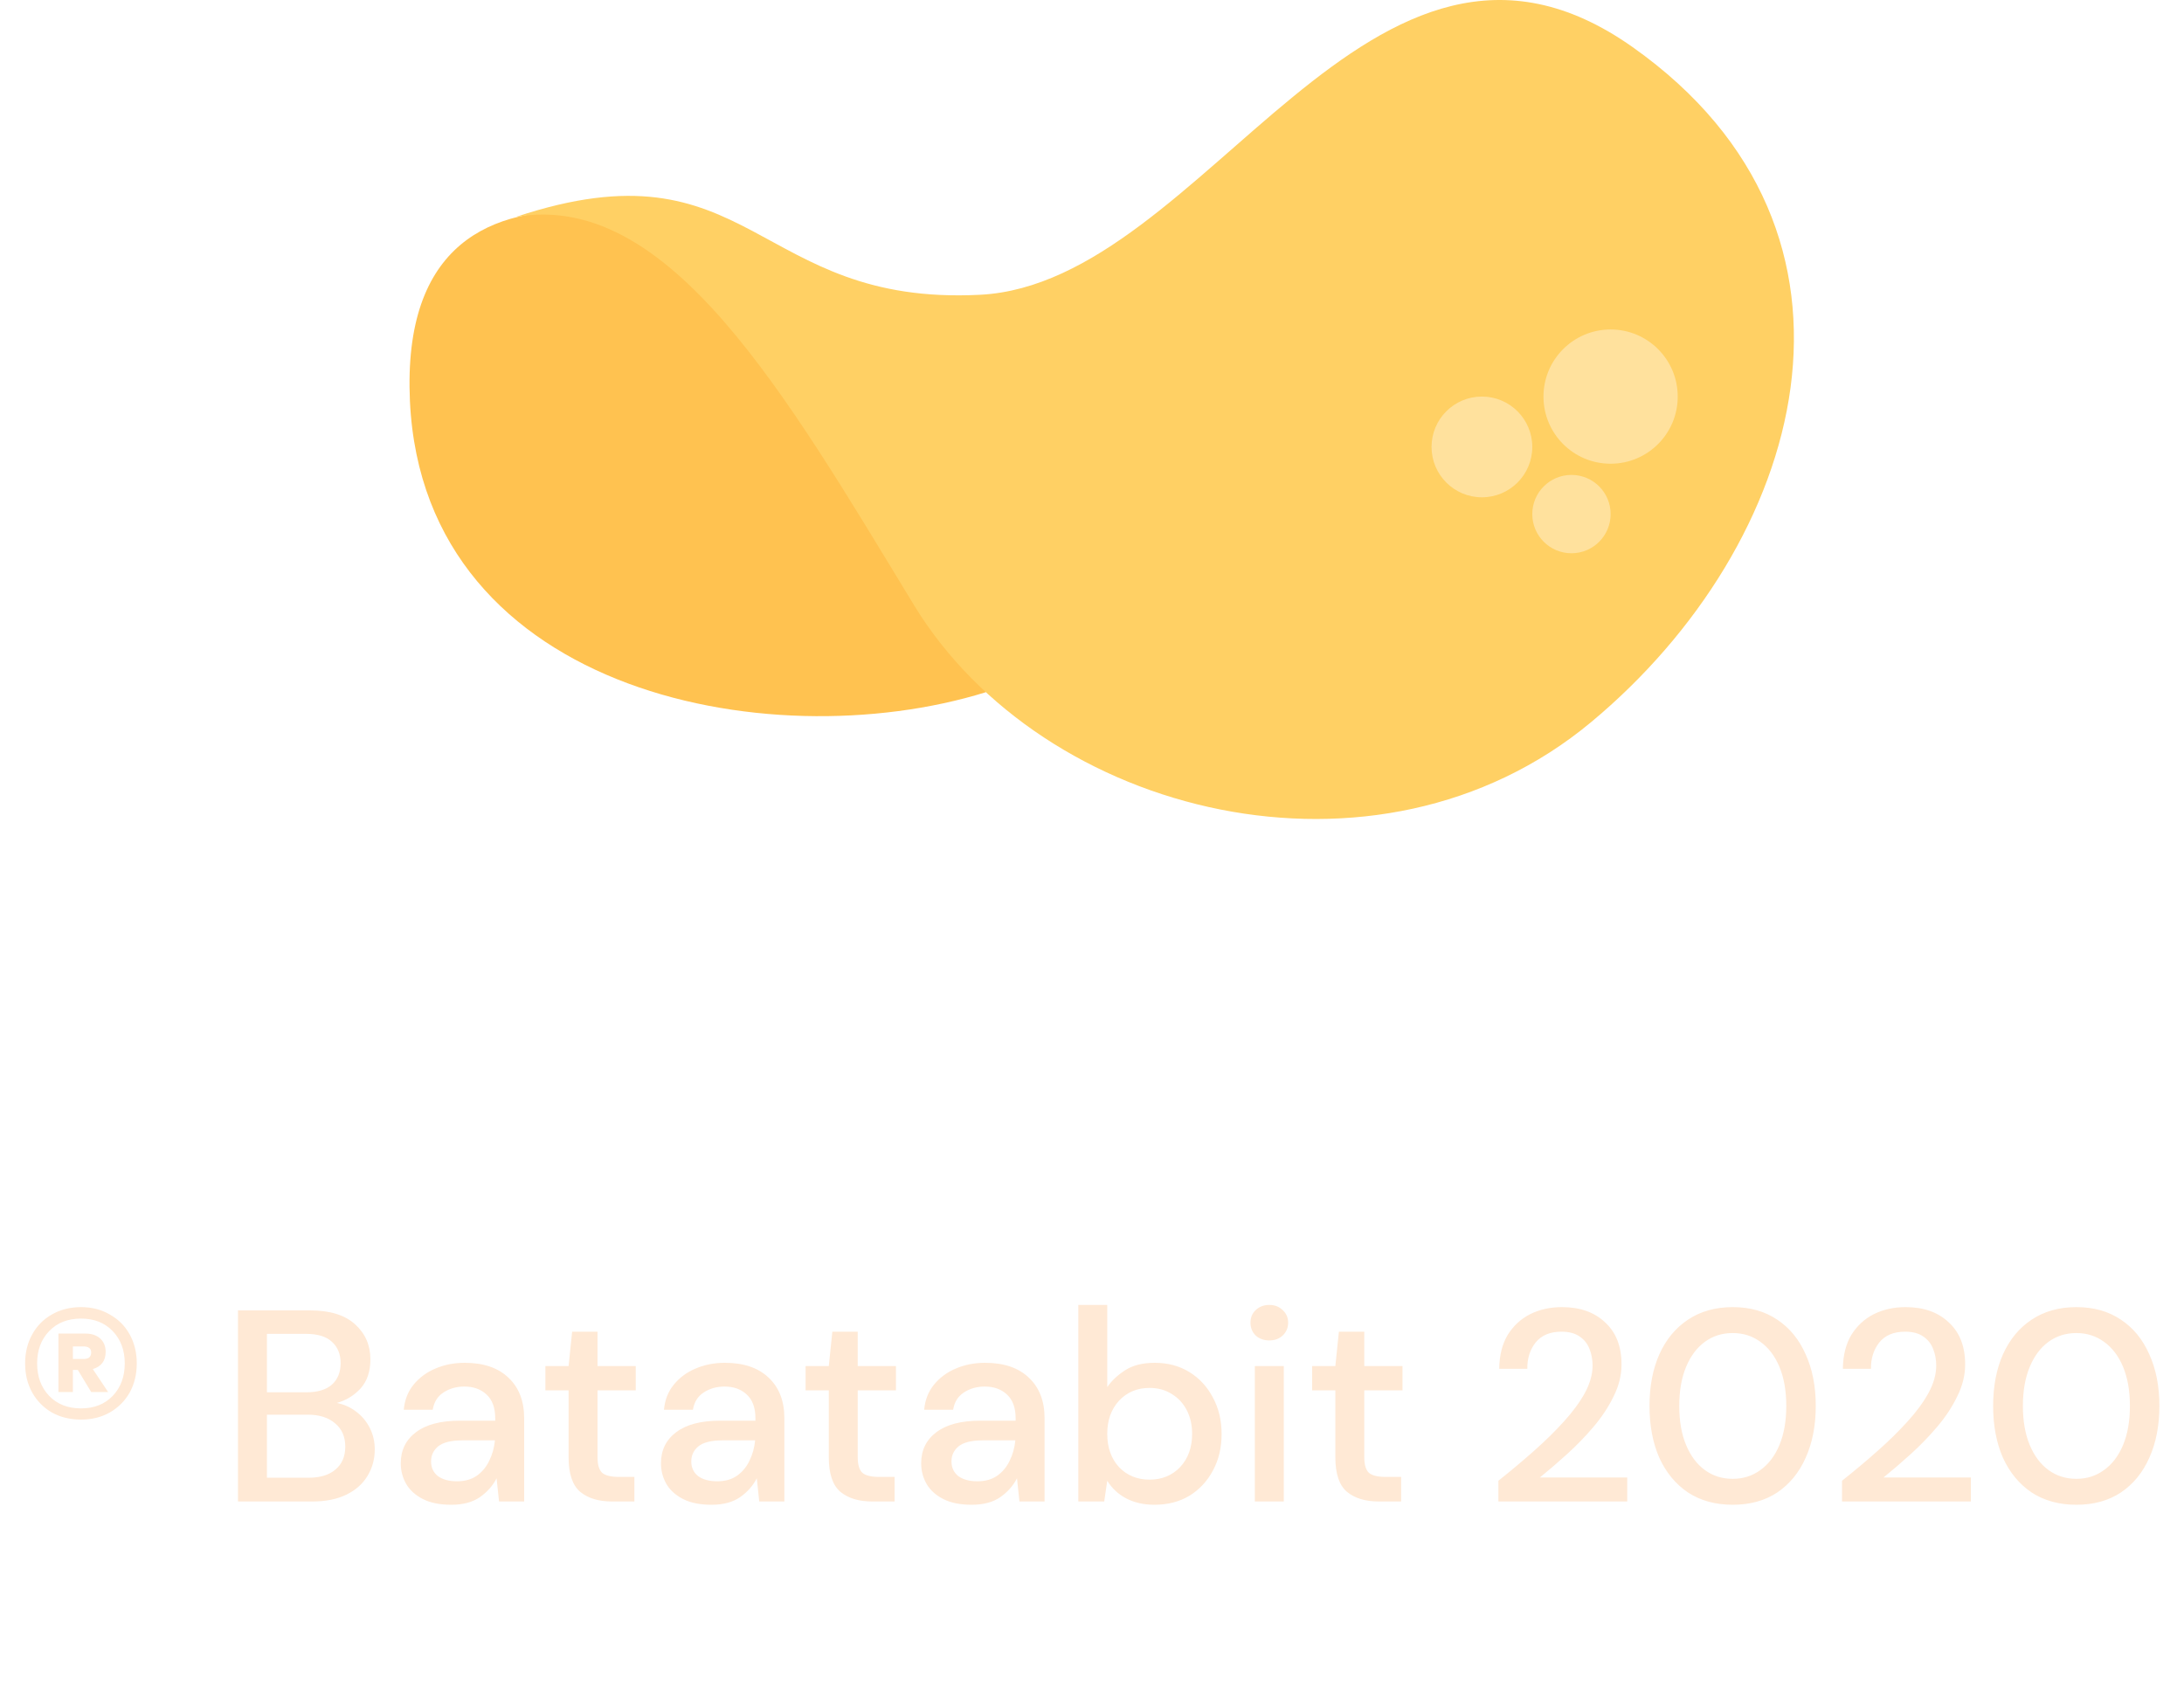
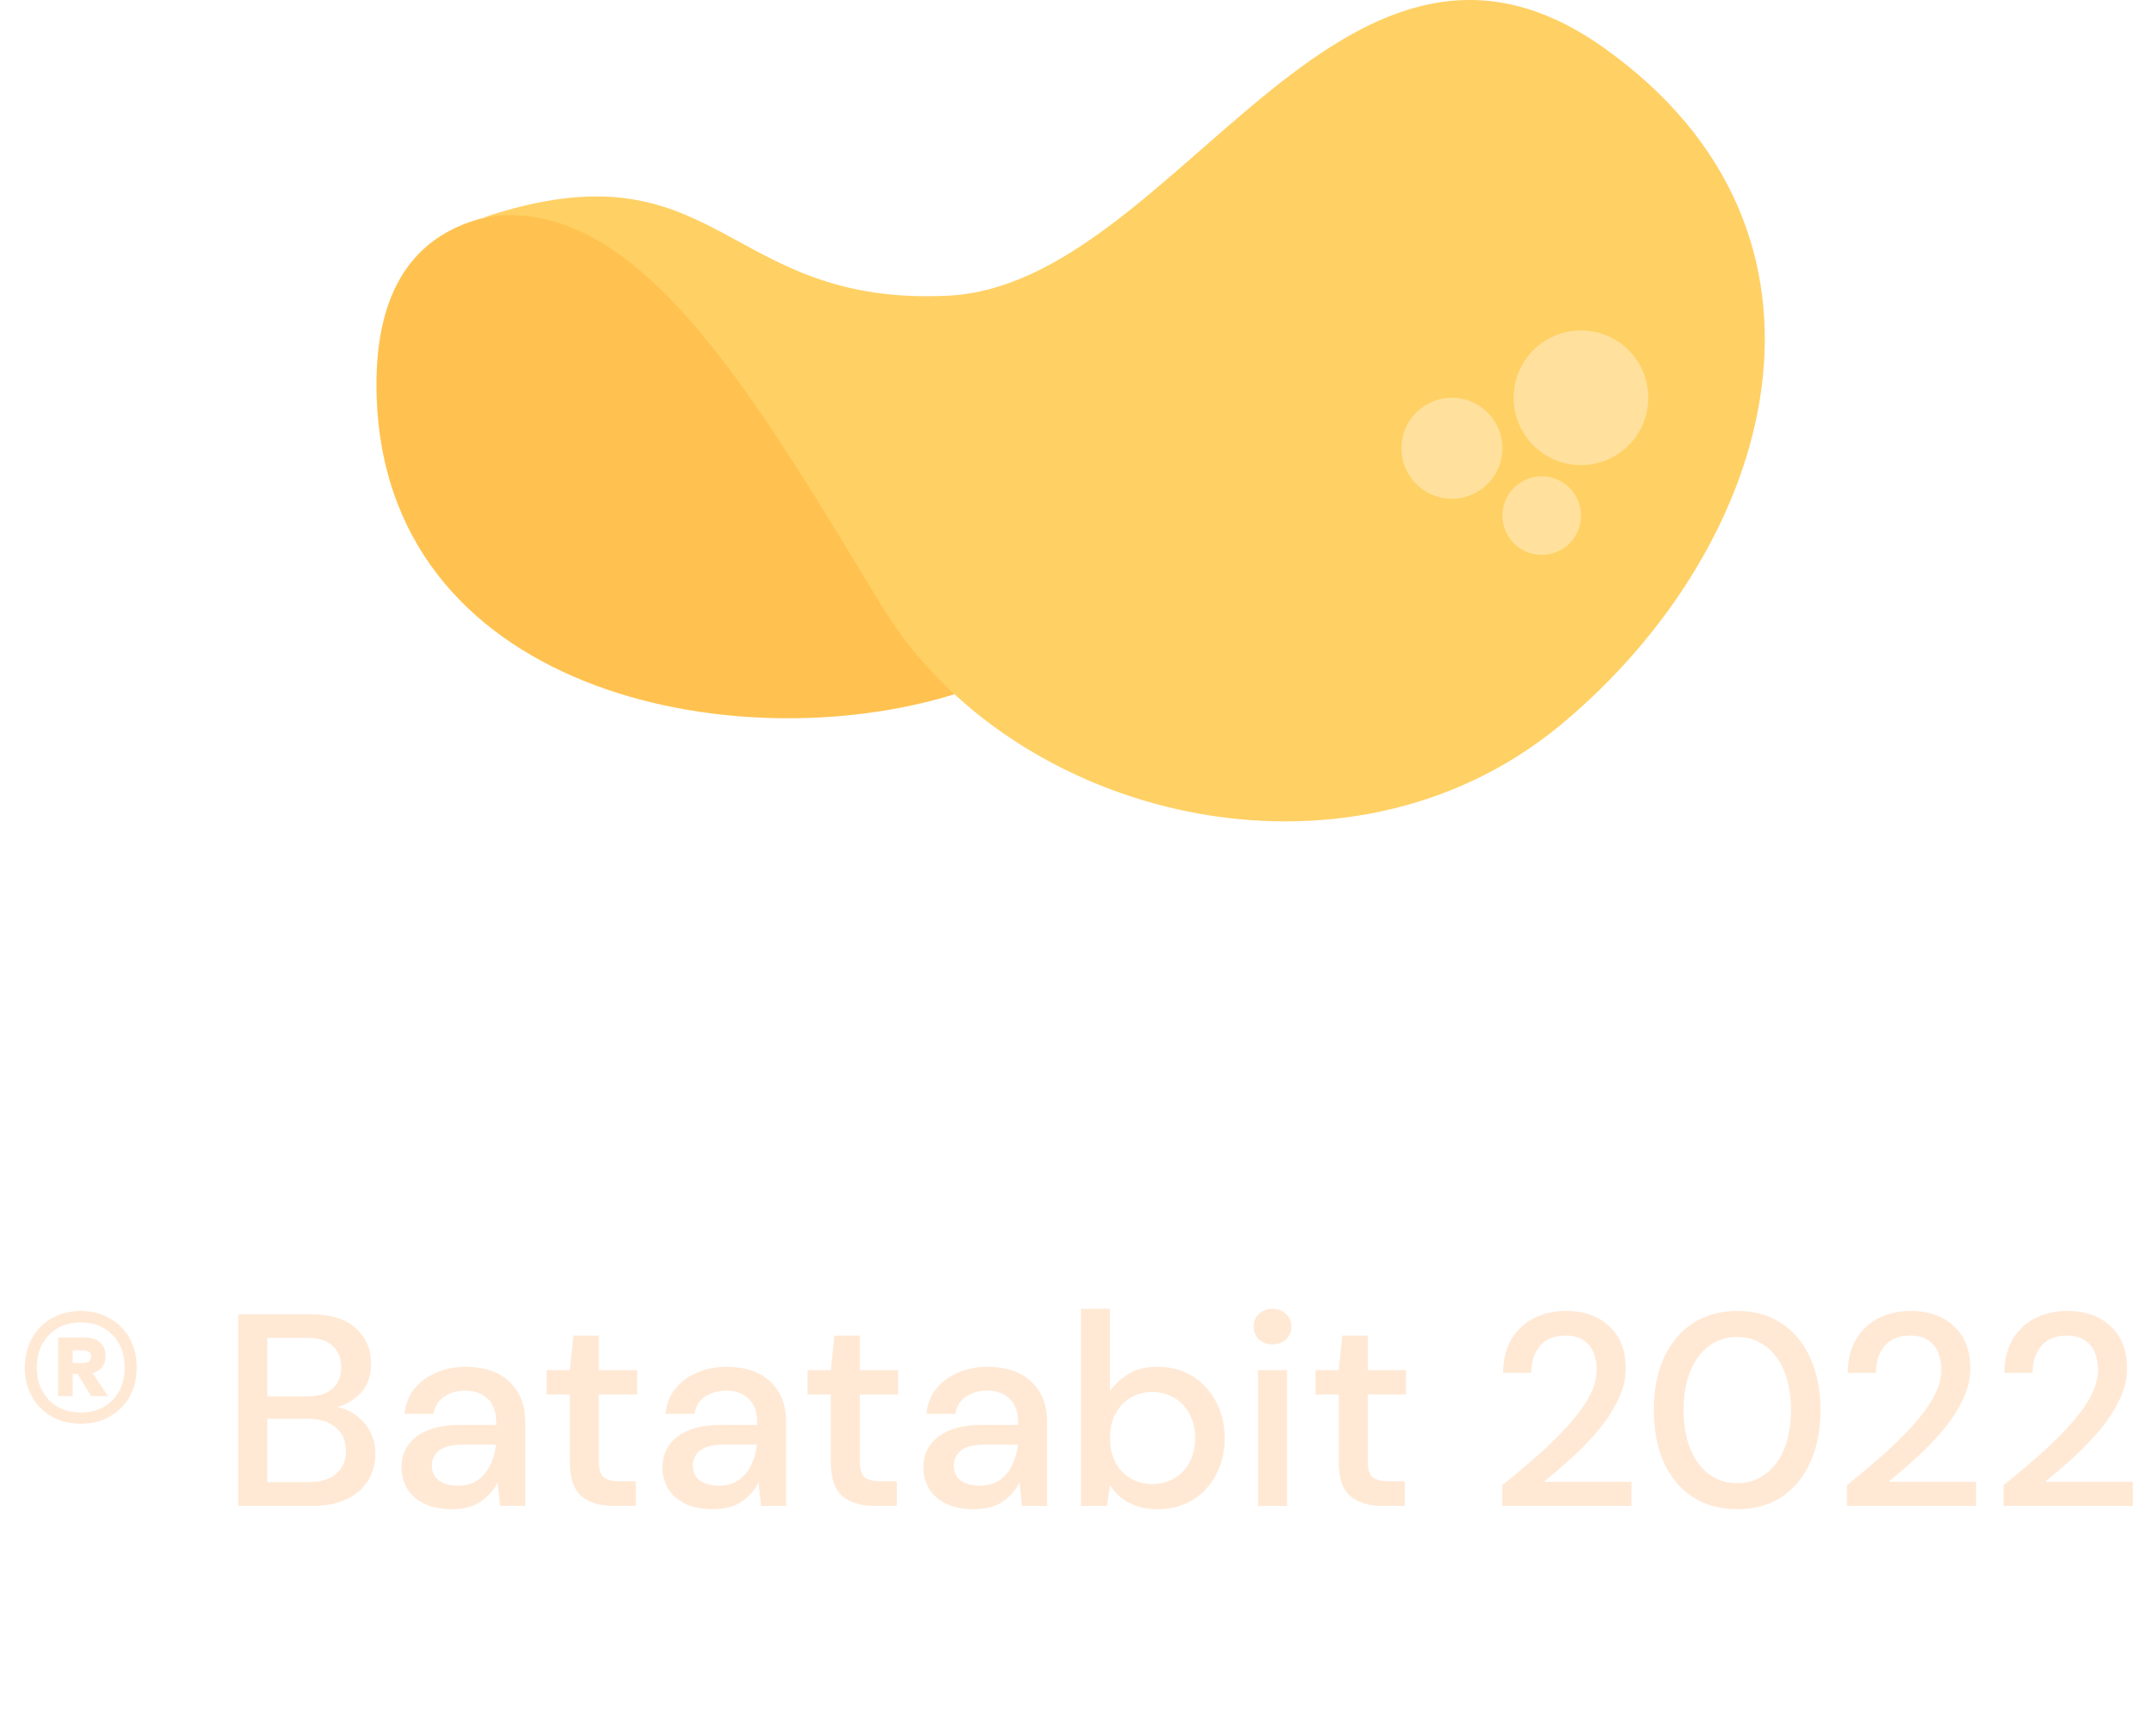
- <svg xmlns="http://www.w3.org/2000/svg" width="64" height="50" viewBox="0 0 64 50" fill="none">
-   <path d="M2.376 41.6C2.056 41.6 1.77 41.531 1.52 41.392C1.274 41.248 1.082 41.053 0.944 40.808C0.805 40.557 0.736 40.272 0.736 39.952C0.736 39.637 0.805 39.355 0.944 39.104C1.082 38.853 1.274 38.659 1.52 38.52C1.77 38.376 2.056 38.304 2.376 38.304C2.69 38.304 2.97 38.376 3.216 38.52C3.466 38.659 3.661 38.853 3.8 39.104C3.938 39.355 4.008 39.637 4.008 39.952C4.008 40.272 3.938 40.557 3.8 40.808C3.661 41.053 3.466 41.248 3.216 41.392C2.97 41.531 2.69 41.6 2.376 41.6ZM2.376 41.272C2.76 41.272 3.069 41.149 3.304 40.904C3.538 40.659 3.656 40.341 3.656 39.952C3.656 39.568 3.538 39.253 3.304 39.008C3.069 38.763 2.76 38.64 2.376 38.64C1.986 38.64 1.674 38.763 1.44 39.008C1.205 39.253 1.088 39.568 1.088 39.952C1.088 40.341 1.205 40.659 1.44 40.904C1.674 41.149 1.986 41.272 2.376 41.272ZM1.712 40.792V39.08H2.512C2.688 39.08 2.829 39.128 2.936 39.224C3.042 39.32 3.096 39.451 3.096 39.616C3.096 39.877 2.97 40.045 2.72 40.12L3.168 40.792H2.672L2.28 40.144H2.136V40.792H1.712ZM2.136 39.824H2.456C2.514 39.824 2.565 39.811 2.608 39.784C2.65 39.752 2.672 39.701 2.672 39.632C2.672 39.568 2.65 39.523 2.608 39.496C2.565 39.469 2.514 39.456 2.456 39.456H2.136V39.824ZM6.974 44V38.4H9.086C9.668 38.4 10.108 38.536 10.406 38.808C10.705 39.08 10.854 39.421 10.854 39.832C10.854 40.189 10.758 40.475 10.566 40.688C10.374 40.896 10.142 41.037 9.87 41.112C10.084 41.155 10.273 41.24 10.438 41.368C10.609 41.496 10.742 41.656 10.838 41.848C10.934 42.04 10.982 42.248 10.982 42.472C10.982 42.76 10.91 43.021 10.766 43.256C10.628 43.485 10.422 43.667 10.15 43.8C9.878 43.933 9.545 44 9.15 44H6.974ZM7.822 40.8H8.982C9.308 40.8 9.556 40.725 9.726 40.576C9.897 40.421 9.982 40.211 9.982 39.944C9.982 39.683 9.897 39.475 9.726 39.32C9.561 39.165 9.308 39.088 8.966 39.088H7.822V40.8ZM7.822 43.304H9.038C9.38 43.304 9.644 43.224 9.83 43.064C10.022 42.904 10.118 42.68 10.118 42.392C10.118 42.104 10.02 41.877 9.822 41.712C9.625 41.541 9.358 41.456 9.022 41.456H7.822V43.304ZM13.224 44.096C12.888 44.096 12.61 44.04 12.392 43.928C12.173 43.816 12.01 43.669 11.904 43.488C11.797 43.301 11.744 43.099 11.744 42.88C11.744 42.496 11.893 42.192 12.192 41.968C12.49 41.744 12.917 41.632 13.472 41.632H14.512V41.56C14.512 41.251 14.426 41.019 14.256 40.864C14.09 40.709 13.874 40.632 13.608 40.632C13.373 40.632 13.168 40.691 12.992 40.808C12.821 40.92 12.717 41.088 12.68 41.312H11.832C11.858 41.024 11.954 40.779 12.12 40.576C12.29 40.368 12.504 40.211 12.76 40.104C13.021 39.992 13.306 39.936 13.616 39.936C14.17 39.936 14.6 40.083 14.904 40.376C15.208 40.664 15.36 41.059 15.36 41.56V44H14.624L14.552 43.32C14.44 43.539 14.277 43.723 14.064 43.872C13.85 44.021 13.57 44.096 13.224 44.096ZM13.392 43.408C13.621 43.408 13.813 43.355 13.968 43.248C14.128 43.136 14.25 42.989 14.336 42.808C14.426 42.627 14.482 42.427 14.504 42.208H13.56C13.224 42.208 12.984 42.267 12.84 42.384C12.701 42.501 12.632 42.648 12.632 42.824C12.632 43.005 12.698 43.149 12.832 43.256C12.97 43.357 13.157 43.408 13.392 43.408ZM17.934 44C17.545 44 17.236 43.907 17.006 43.72C16.777 43.528 16.662 43.189 16.662 42.704V40.744H15.982V40.032H16.662L16.766 39.024H17.51V40.032H18.63V40.744H17.51V42.704C17.51 42.923 17.556 43.075 17.646 43.16C17.742 43.24 17.905 43.28 18.134 43.28H18.59V44H17.934ZM20.849 44.096C20.513 44.096 20.235 44.04 20.017 43.928C19.798 43.816 19.635 43.669 19.529 43.488C19.422 43.301 19.369 43.099 19.369 42.88C19.369 42.496 19.518 42.192 19.817 41.968C20.115 41.744 20.542 41.632 21.097 41.632H22.137V41.56C22.137 41.251 22.051 41.019 21.881 40.864C21.715 40.709 21.499 40.632 21.233 40.632C20.998 40.632 20.793 40.691 20.617 40.808C20.446 40.92 20.342 41.088 20.305 41.312H19.457C19.483 41.024 19.579 40.779 19.745 40.576C19.915 40.368 20.129 40.211 20.385 40.104C20.646 39.992 20.931 39.936 21.241 39.936C21.795 39.936 22.225 40.083 22.529 40.376C22.833 40.664 22.985 41.059 22.985 41.56V44H22.249L22.177 43.32C22.065 43.539 21.902 43.723 21.689 43.872C21.475 44.021 21.195 44.096 20.849 44.096ZM21.017 43.408C21.246 43.408 21.438 43.355 21.593 43.248C21.753 43.136 21.875 42.989 21.961 42.808C22.051 42.627 22.107 42.427 22.129 42.208H21.185C20.849 42.208 20.609 42.267 20.465 42.384C20.326 42.501 20.257 42.648 20.257 42.824C20.257 43.005 20.323 43.149 20.457 43.256C20.595 43.357 20.782 43.408 21.017 43.408ZM25.559 44C25.17 44 24.861 43.907 24.631 43.72C24.402 43.528 24.287 43.189 24.287 42.704V40.744H23.607V40.032H24.287L24.391 39.024H25.135V40.032H26.255V40.744H25.135V42.704C25.135 42.923 25.181 43.075 25.271 43.16C25.367 43.24 25.53 43.28 25.759 43.28H26.215V44H25.559ZM28.474 44.096C28.138 44.096 27.86 44.04 27.642 43.928C27.423 43.816 27.26 43.669 27.154 43.488C27.047 43.301 26.994 43.099 26.994 42.88C26.994 42.496 27.143 42.192 27.442 41.968C27.74 41.744 28.167 41.632 28.722 41.632H29.762V41.56C29.762 41.251 29.676 41.019 29.506 40.864C29.34 40.709 29.124 40.632 28.858 40.632C28.623 40.632 28.418 40.691 28.242 40.808C28.071 40.92 27.967 41.088 27.93 41.312H27.082C27.108 41.024 27.204 40.779 27.37 40.576C27.54 40.368 27.754 40.211 28.01 40.104C28.271 39.992 28.556 39.936 28.866 39.936C29.42 39.936 29.85 40.083 30.154 40.376C30.458 40.664 30.61 41.059 30.61 41.56V44H29.874L29.802 43.32C29.69 43.539 29.527 43.723 29.314 43.872C29.1 44.021 28.82 44.096 28.474 44.096ZM28.642 43.408C28.871 43.408 29.063 43.355 29.218 43.248C29.378 43.136 29.5 42.989 29.586 42.808C29.676 42.627 29.732 42.427 29.754 42.208H28.81C28.474 42.208 28.234 42.267 28.09 42.384C27.951 42.501 27.882 42.648 27.882 42.824C27.882 43.005 27.948 43.149 28.082 43.256C28.22 43.357 28.407 43.408 28.642 43.408ZM33.831 44.096C33.521 44.096 33.246 44.035 33.007 43.912C32.772 43.789 32.585 43.616 32.447 43.392L32.358 44H31.599V38.24H32.447V40.648C32.575 40.461 32.751 40.296 32.974 40.152C33.199 40.008 33.486 39.936 33.839 39.936C34.222 39.936 34.561 40.027 34.855 40.208C35.148 40.389 35.377 40.637 35.542 40.952C35.713 41.267 35.798 41.624 35.798 42.024C35.798 42.424 35.713 42.781 35.542 43.096C35.377 43.405 35.148 43.651 34.855 43.832C34.561 44.008 34.22 44.096 33.831 44.096ZM33.687 43.36C34.049 43.36 34.348 43.237 34.583 42.992C34.817 42.741 34.934 42.416 34.934 42.016C34.934 41.755 34.881 41.523 34.775 41.32C34.668 41.117 34.521 40.96 34.334 40.848C34.148 40.731 33.932 40.672 33.687 40.672C33.324 40.672 33.025 40.797 32.791 41.048C32.561 41.299 32.447 41.621 32.447 42.016C32.447 42.416 32.561 42.741 32.791 42.992C33.025 43.237 33.324 43.36 33.687 43.36ZM37.196 39.28C37.036 39.28 36.902 39.232 36.796 39.136C36.694 39.035 36.644 38.909 36.644 38.76C36.644 38.611 36.694 38.488 36.796 38.392C36.902 38.291 37.036 38.24 37.196 38.24C37.356 38.24 37.486 38.291 37.588 38.392C37.694 38.488 37.748 38.611 37.748 38.76C37.748 38.909 37.694 39.035 37.588 39.136C37.486 39.232 37.356 39.28 37.196 39.28ZM36.772 44V40.032H37.62V44H36.772ZM40.403 44C40.014 44 39.705 43.907 39.475 43.72C39.246 43.528 39.131 43.189 39.131 42.704V40.744H38.451V40.032H39.131L39.235 39.024H39.979V40.032H41.099V40.744H39.979V42.704C39.979 42.923 40.025 43.075 40.115 43.16C40.211 43.24 40.374 43.28 40.603 43.28H41.059V44H40.403ZM43.909 44V43.392C44.272 43.104 44.618 42.813 44.949 42.52C45.28 42.227 45.573 41.939 45.829 41.656C46.09 41.368 46.296 41.088 46.445 40.816C46.594 40.539 46.669 40.272 46.669 40.016C46.669 39.845 46.64 39.685 46.581 39.536C46.523 39.381 46.426 39.259 46.293 39.168C46.16 39.072 45.981 39.024 45.757 39.024C45.421 39.024 45.168 39.131 44.997 39.344C44.832 39.557 44.752 39.813 44.757 40.112H43.933C43.938 39.717 44.021 39.387 44.181 39.12C44.346 38.853 44.565 38.651 44.837 38.512C45.114 38.373 45.426 38.304 45.773 38.304C46.301 38.304 46.722 38.453 47.037 38.752C47.357 39.045 47.517 39.456 47.517 39.984C47.517 40.299 47.44 40.611 47.285 40.92C47.136 41.229 46.938 41.528 46.693 41.816C46.453 42.099 46.194 42.365 45.917 42.616C45.64 42.867 45.376 43.093 45.125 43.296H47.685V44H43.909ZM50.777 44.096C50.27 44.096 49.833 43.976 49.465 43.736C49.102 43.491 48.822 43.152 48.625 42.72C48.433 42.283 48.337 41.776 48.337 41.2C48.337 40.624 48.433 40.12 48.625 39.688C48.822 39.251 49.102 38.912 49.465 38.672C49.833 38.427 50.27 38.304 50.777 38.304C51.283 38.304 51.718 38.427 52.081 38.672C52.443 38.912 52.721 39.251 52.913 39.688C53.11 40.12 53.209 40.624 53.209 41.2C53.209 41.776 53.11 42.283 52.913 42.72C52.721 43.152 52.443 43.491 52.081 43.736C51.718 43.976 51.283 44.096 50.777 44.096ZM50.777 43.336C51.081 43.336 51.35 43.251 51.585 43.08C51.825 42.909 52.011 42.664 52.145 42.344C52.278 42.024 52.345 41.643 52.345 41.2C52.345 40.757 52.278 40.376 52.145 40.056C52.011 39.736 51.825 39.491 51.585 39.32C51.35 39.149 51.081 39.064 50.777 39.064C50.467 39.064 50.195 39.149 49.961 39.32C49.726 39.491 49.542 39.736 49.409 40.056C49.275 40.376 49.209 40.757 49.209 41.2C49.209 41.643 49.275 42.024 49.409 42.344C49.542 42.664 49.726 42.909 49.961 43.08C50.195 43.251 50.467 43.336 50.777 43.336ZM53.979 44V43.392C54.342 43.104 54.689 42.813 55.019 42.52C55.35 42.227 55.643 41.939 55.899 41.656C56.161 41.368 56.366 41.088 56.515 40.816C56.665 40.539 56.739 40.272 56.739 40.016C56.739 39.845 56.71 39.685 56.651 39.536C56.593 39.381 56.497 39.259 56.363 39.168C56.23 39.072 56.051 39.024 55.827 39.024C55.491 39.024 55.238 39.131 55.067 39.344C54.902 39.557 54.822 39.813 54.827 40.112H54.003C54.009 39.717 54.091 39.387 54.251 39.12C54.417 38.853 54.635 38.651 54.907 38.512C55.185 38.373 55.497 38.304 55.843 38.304C56.371 38.304 56.793 38.453 57.107 38.752C57.427 39.045 57.587 39.456 57.587 39.984C57.587 40.299 57.51 40.611 57.355 40.92C57.206 41.229 57.009 41.528 56.763 41.816C56.523 42.099 56.265 42.365 55.987 42.616C55.71 42.867 55.446 43.093 55.195 43.296H57.755V44H53.979ZM60.847 44.096C60.34 44.096 59.903 43.976 59.535 43.736C59.172 43.491 58.892 43.152 58.695 42.72C58.503 42.283 58.407 41.776 58.407 41.2C58.407 40.624 58.503 40.12 58.695 39.688C58.892 39.251 59.172 38.912 59.535 38.672C59.903 38.427 60.34 38.304 60.847 38.304C61.354 38.304 61.788 38.427 62.151 38.672C62.514 38.912 62.791 39.251 62.983 39.688C63.18 40.12 63.279 40.624 63.279 41.2C63.279 41.776 63.18 42.283 62.983 42.72C62.791 43.152 62.514 43.491 62.151 43.736C61.788 43.976 61.354 44.096 60.847 44.096ZM60.847 43.336C61.151 43.336 61.42 43.251 61.655 43.08C61.895 42.909 62.082 42.664 62.215 42.344C62.348 42.024 62.415 41.643 62.415 41.2C62.415 40.757 62.348 40.376 62.215 40.056C62.082 39.736 61.895 39.491 61.655 39.32C61.42 39.149 61.151 39.064 60.847 39.064C60.538 39.064 60.266 39.149 60.031 39.32C59.796 39.491 59.612 39.736 59.479 40.056C59.346 40.376 59.279 40.757 59.279 41.2C59.279 41.643 59.346 42.024 59.479 42.344C59.612 42.664 59.796 42.909 60.031 43.08C60.266 43.251 60.538 43.336 60.847 43.336Z" fill="#FFE9D5" />
-   <path d="M28.891 20.284C22.467 22.281 12.093 20.24 12.001 11.345C11.908 2.45 22.981 7.749 22.981 7.749L28.891 20.284Z" fill="#FFC250" />
-   <path d="M15.124 6.354C19.607 5.586 23.011 11.527 26.778 17.723C30.545 23.92 40.354 26.376 46.622 21.165C52.889 15.954 55.542 6.827 47.846 1.383C40.151 -4.061 35.347 8.299 28.722 8.638C22.097 8.978 22.049 4.054 15.124 6.354Z" fill="#FFD064" />
-   <circle cx="47.197" cy="11.622" r="1.967" fill="#FFE19D" />
-   <circle cx="43.426" cy="13.097" r="1.476" fill="#FFE19D" />
-   <circle cx="46.05" cy="15.065" r="1.148" fill="#FFE19D" />
+ <svg xmlns="http://www.w3.org/2000/svg" width="63" height="50" viewBox="0 0 63 50" fill="none">
+   <path d="M2.364 41.6C2.044 41.6 1.759 41.531 1.508 41.392C1.263 41.248 1.071 41.053 0.932 40.808C0.793 40.557 0.724 40.272 0.724 39.952C0.724 39.637 0.793 39.355 0.932 39.104C1.071 38.853 1.263 38.659 1.508 38.52C1.759 38.376 2.044 38.304 2.364 38.304C2.679 38.304 2.959 38.376 3.204 38.52C3.455 38.659 3.649 38.853 3.788 39.104C3.927 39.355 3.996 39.637 3.996 39.952C3.996 40.272 3.927 40.557 3.788 40.808C3.649 41.053 3.455 41.248 3.204 41.392C2.959 41.531 2.679 41.6 2.364 41.6ZM2.364 41.272C2.748 41.272 3.057 41.149 3.292 40.904C3.527 40.659 3.644 40.341 3.644 39.952C3.644 39.568 3.527 39.253 3.292 39.008C3.057 38.763 2.748 38.64 2.364 38.64C1.975 38.64 1.663 38.763 1.428 39.008C1.193 39.253 1.076 39.568 1.076 39.952C1.076 40.341 1.193 40.659 1.428 40.904C1.663 41.149 1.975 41.272 2.364 41.272ZM1.7 40.792V39.08H2.5C2.676 39.08 2.817 39.128 2.924 39.224C3.031 39.32 3.084 39.451 3.084 39.616C3.084 39.877 2.959 40.045 2.708 40.12L3.156 40.792H2.66L2.268 40.144H2.124V40.792H1.7ZM2.124 39.824H2.444C2.503 39.824 2.553 39.811 2.596 39.784C2.639 39.752 2.66 39.701 2.66 39.632C2.66 39.568 2.639 39.523 2.596 39.496C2.553 39.469 2.503 39.456 2.444 39.456H2.124V39.824ZM6.963 44V38.4H9.075C9.656 38.4 10.096 38.536 10.395 38.808C10.693 39.08 10.842 39.421 10.842 39.832C10.842 40.189 10.746 40.475 10.555 40.688C10.363 40.896 10.13 41.037 9.859 41.112C10.072 41.155 10.261 41.24 10.427 41.368C10.597 41.496 10.73 41.656 10.826 41.848C10.922 42.04 10.97 42.248 10.97 42.472C10.97 42.76 10.899 43.021 10.755 43.256C10.616 43.485 10.411 43.667 10.139 43.8C9.867 43.933 9.533 44 9.139 44H6.963ZM7.811 40.8H8.971C9.296 40.8 9.544 40.725 9.715 40.576C9.885 40.421 9.971 40.211 9.971 39.944C9.971 39.683 9.885 39.475 9.715 39.32C9.549 39.165 9.296 39.088 8.955 39.088H7.811V40.8ZM7.811 43.304H9.027C9.368 43.304 9.632 43.224 9.819 43.064C10.011 42.904 10.107 42.68 10.107 42.392C10.107 42.104 10.008 41.877 9.811 41.712C9.613 41.541 9.347 41.456 9.011 41.456H7.811V43.304ZM13.212 44.096C12.876 44.096 12.599 44.04 12.38 43.928C12.161 43.816 11.999 43.669 11.892 43.488C11.785 43.301 11.732 43.099 11.732 42.88C11.732 42.496 11.881 42.192 12.18 41.968C12.479 41.744 12.905 41.632 13.46 41.632H14.5V41.56C14.5 41.251 14.415 41.019 14.244 40.864C14.079 40.709 13.863 40.632 13.596 40.632C13.361 40.632 13.156 40.691 12.98 40.808C12.809 40.92 12.705 41.088 12.668 41.312H11.82C11.847 41.024 11.943 40.779 12.108 40.576C12.279 40.368 12.492 40.211 12.748 40.104C13.009 39.992 13.295 39.936 13.604 39.936C14.159 39.936 14.588 40.083 14.892 40.376C15.196 40.664 15.348 41.059 15.348 41.56V44H14.612L14.54 43.32C14.428 43.539 14.265 43.723 14.052 43.872C13.839 44.021 13.559 44.096 13.212 44.096ZM13.38 43.408C13.609 43.408 13.801 43.355 13.956 43.248C14.116 43.136 14.239 42.989 14.324 42.808C14.415 42.627 14.471 42.427 14.492 42.208H13.548C13.212 42.208 12.972 42.267 12.828 42.384C12.689 42.501 12.62 42.648 12.62 42.824C12.62 43.005 12.687 43.149 12.82 43.256C12.959 43.357 13.145 43.408 13.38 43.408ZM17.923 44C17.533 44 17.224 43.907 16.995 43.72C16.765 43.528 16.651 43.189 16.651 42.704V40.744H15.971V40.032H16.651L16.755 39.024H17.499V40.032H18.619V40.744H17.499V42.704C17.499 42.923 17.544 43.075 17.635 43.16C17.731 43.24 17.893 43.28 18.123 43.28H18.579V44H17.923ZM20.837 44.096C20.501 44.096 20.224 44.04 20.005 43.928C19.786 43.816 19.624 43.669 19.517 43.488C19.41 43.301 19.357 43.099 19.357 42.88C19.357 42.496 19.506 42.192 19.805 41.968C20.104 41.744 20.53 41.632 21.085 41.632H22.125V41.56C22.125 41.251 22.04 41.019 21.869 40.864C21.704 40.709 21.488 40.632 21.221 40.632C20.986 40.632 20.781 40.691 20.605 40.808C20.434 40.92 20.33 41.088 20.293 41.312H19.445C19.472 41.024 19.568 40.779 19.733 40.576C19.904 40.368 20.117 40.211 20.373 40.104C20.634 39.992 20.92 39.936 21.229 39.936C21.784 39.936 22.213 40.083 22.517 40.376C22.821 40.664 22.973 41.059 22.973 41.56V44H22.237L22.165 43.32C22.053 43.539 21.89 43.723 21.677 43.872C21.464 44.021 21.184 44.096 20.837 44.096ZM21.005 43.408C21.234 43.408 21.426 43.355 21.581 43.248C21.741 43.136 21.864 42.989 21.949 42.808C22.04 42.627 22.096 42.427 22.117 42.208H21.173C20.837 42.208 20.597 42.267 20.453 42.384C20.314 42.501 20.245 42.648 20.245 42.824C20.245 43.005 20.312 43.149 20.445 43.256C20.584 43.357 20.77 43.408 21.005 43.408ZM25.548 44C25.158 44 24.849 43.907 24.62 43.72C24.39 43.528 24.276 43.189 24.276 42.704V40.744H23.596V40.032H24.276L24.38 39.024H25.124V40.032H26.244V40.744H25.124V42.704C25.124 42.923 25.169 43.075 25.26 43.16C25.356 43.24 25.518 43.28 25.748 43.28H26.204V44H25.548ZM28.462 44.096C28.126 44.096 27.849 44.04 27.63 43.928C27.411 43.816 27.249 43.669 27.142 43.488C27.035 43.301 26.982 43.099 26.982 42.88C26.982 42.496 27.131 42.192 27.43 41.968C27.729 41.744 28.155 41.632 28.71 41.632H29.75V41.56C29.75 41.251 29.665 41.019 29.494 40.864C29.329 40.709 29.113 40.632 28.846 40.632C28.611 40.632 28.406 40.691 28.23 40.808C28.059 40.92 27.955 41.088 27.918 41.312H27.07C27.097 41.024 27.193 40.779 27.358 40.576C27.529 40.368 27.742 40.211 27.998 40.104C28.259 39.992 28.545 39.936 28.854 39.936C29.409 39.936 29.838 40.083 30.142 40.376C30.446 40.664 30.598 41.059 30.598 41.56V44H29.862L29.79 43.32C29.678 43.539 29.515 43.723 29.302 43.872C29.089 44.021 28.809 44.096 28.462 44.096ZM28.63 43.408C28.859 43.408 29.051 43.355 29.206 43.248C29.366 43.136 29.489 42.989 29.574 42.808C29.665 42.627 29.721 42.427 29.742 42.208H28.798C28.462 42.208 28.222 42.267 28.078 42.384C27.939 42.501 27.87 42.648 27.87 42.824C27.87 43.005 27.937 43.149 28.07 43.256C28.209 43.357 28.395 43.408 28.63 43.408ZM33.819 44.096C33.509 44.096 33.235 44.035 32.995 43.912C32.76 43.789 32.573 43.616 32.435 43.392L32.347 44H31.587V38.24H32.435V40.648C32.563 40.461 32.739 40.296 32.963 40.152C33.187 40.008 33.475 39.936 33.827 39.936C34.211 39.936 34.549 40.027 34.843 40.208C35.136 40.389 35.365 40.637 35.531 40.952C35.701 41.267 35.787 41.624 35.787 42.024C35.787 42.424 35.701 42.781 35.531 43.096C35.365 43.405 35.136 43.651 34.843 43.832C34.549 44.008 34.208 44.096 33.819 44.096ZM33.675 43.36C34.037 43.36 34.336 43.237 34.571 42.992C34.805 42.741 34.923 42.416 34.923 42.016C34.923 41.755 34.869 41.523 34.763 41.32C34.656 41.117 34.509 40.96 34.323 40.848C34.136 40.731 33.92 40.672 33.675 40.672C33.312 40.672 33.013 40.797 32.779 41.048C32.549 41.299 32.435 41.621 32.435 42.016C32.435 42.416 32.549 42.741 32.779 42.992C33.013 43.237 33.312 43.36 33.675 43.36ZM37.184 39.28C37.024 39.28 36.891 39.232 36.784 39.136C36.683 39.035 36.632 38.909 36.632 38.76C36.632 38.611 36.683 38.488 36.784 38.392C36.891 38.291 37.024 38.24 37.184 38.24C37.344 38.24 37.475 38.291 37.576 38.392C37.683 38.488 37.736 38.611 37.736 38.76C37.736 38.909 37.683 39.035 37.576 39.136C37.475 39.232 37.344 39.28 37.184 39.28ZM36.76 44V40.032H37.608V44H36.76ZM40.391 44C40.002 44 39.693 43.907 39.463 43.72C39.234 43.528 39.119 43.189 39.119 42.704V40.744H38.439V40.032H39.119L39.223 39.024H39.967V40.032H41.087V40.744H39.967V42.704C39.967 42.923 40.013 43.075 40.103 43.16C40.199 43.24 40.362 43.28 40.591 43.28H41.047V44H40.391ZM43.897 44V43.392C44.26 43.104 44.607 42.813 44.937 42.52C45.268 42.227 45.561 41.939 45.817 41.656C46.079 41.368 46.284 41.088 46.433 40.816C46.583 40.539 46.657 40.272 46.657 40.016C46.657 39.845 46.628 39.685 46.569 39.536C46.511 39.381 46.415 39.259 46.281 39.168C46.148 39.072 45.969 39.024 45.745 39.024C45.409 39.024 45.156 39.131 44.985 39.344C44.82 39.557 44.74 39.813 44.745 40.112H43.921C43.927 39.717 44.009 39.387 44.169 39.12C44.335 38.853 44.553 38.651 44.825 38.512C45.103 38.373 45.415 38.304 45.761 38.304C46.289 38.304 46.711 38.453 47.025 38.752C47.345 39.045 47.505 39.456 47.505 39.984C47.505 40.299 47.428 40.611 47.273 40.92C47.124 41.229 46.927 41.528 46.681 41.816C46.441 42.099 46.183 42.365 45.905 42.616C45.628 42.867 45.364 43.093 45.113 43.296H47.673V44H43.897ZM50.765 44.096C50.258 44.096 49.821 43.976 49.453 43.736C49.09 43.491 48.81 43.152 48.613 42.72C48.421 42.283 48.325 41.776 48.325 41.2C48.325 40.624 48.421 40.12 48.613 39.688C48.81 39.251 49.09 38.912 49.453 38.672C49.821 38.427 50.258 38.304 50.765 38.304C51.272 38.304 51.706 38.427 52.069 38.672C52.432 38.912 52.709 39.251 52.901 39.688C53.098 40.12 53.197 40.624 53.197 41.2C53.197 41.776 53.098 42.283 52.901 42.72C52.709 43.152 52.432 43.491 52.069 43.736C51.706 43.976 51.272 44.096 50.765 44.096ZM50.765 43.336C51.069 43.336 51.338 43.251 51.573 43.08C51.813 42.909 52 42.664 52.133 42.344C52.266 42.024 52.333 41.643 52.333 41.2C52.333 40.757 52.266 40.376 52.133 40.056C52 39.736 51.813 39.491 51.573 39.32C51.338 39.149 51.069 39.064 50.765 39.064C50.456 39.064 50.184 39.149 49.949 39.32C49.714 39.491 49.53 39.736 49.397 40.056C49.264 40.376 49.197 40.757 49.197 41.2C49.197 41.643 49.264 42.024 49.397 42.344C49.53 42.664 49.714 42.909 49.949 43.08C50.184 43.251 50.456 43.336 50.765 43.336ZM53.968 44V43.392C54.33 43.104 54.677 42.813 55.008 42.52C55.338 42.227 55.632 41.939 55.888 41.656C56.149 41.368 56.354 41.088 56.504 40.816C56.653 40.539 56.728 40.272 56.728 40.016C56.728 39.845 56.698 39.685 56.64 39.536C56.581 39.381 56.485 39.259 56.352 39.168C56.218 39.072 56.04 39.024 55.816 39.024C55.48 39.024 55.226 39.131 55.056 39.344C54.89 39.557 54.81 39.813 54.816 40.112H53.992C53.997 39.717 54.08 39.387 54.24 39.12C54.405 38.853 54.624 38.651 54.896 38.512C55.173 38.373 55.485 38.304 55.832 38.304C56.36 38.304 56.781 38.453 57.096 38.752C57.416 39.045 57.576 39.456 57.576 39.984C57.576 40.299 57.498 40.611 57.344 40.92C57.194 41.229 56.997 41.528 56.752 41.816C56.512 42.099 56.253 42.365 55.976 42.616C55.698 42.867 55.434 43.093 55.184 43.296H57.744V44H53.968ZM58.546 44V43.392C58.908 43.104 59.255 42.813 59.586 42.52C59.916 42.227 60.21 41.939 60.466 41.656C60.727 41.368 60.932 41.088 61.082 40.816C61.231 40.539 61.306 40.272 61.306 40.016C61.306 39.845 61.276 39.685 61.218 39.536C61.159 39.381 61.063 39.259 60.93 39.168C60.797 39.072 60.618 39.024 60.394 39.024C60.058 39.024 59.804 39.131 59.634 39.344C59.468 39.557 59.389 39.813 59.394 40.112H58.57C58.575 39.717 58.658 39.387 58.818 39.12C58.983 38.853 59.202 38.651 59.474 38.512C59.751 38.373 60.063 38.304 60.41 38.304C60.938 38.304 61.359 38.453 61.674 38.752C61.994 39.045 62.154 39.456 62.154 39.984C62.154 40.299 62.077 40.611 61.922 40.92C61.773 41.229 61.575 41.528 61.33 41.816C61.09 42.099 60.831 42.365 60.554 42.616C60.276 42.867 60.013 43.093 59.762 43.296H62.322V44H58.546Z" fill="#FFE9D5" />
+   <path d="M27.891 20.284C21.467 22.281 11.093 20.24 11.001 11.345C10.908 2.45 21.981 7.749 21.981 7.749L27.891 20.284Z" fill="#FFC250" />
+   <path d="M14.124 6.354C18.607 5.586 22.011 11.527 25.778 17.723C29.545 23.92 39.354 26.376 45.622 21.165C51.889 15.954 54.542 6.827 46.846 1.383C39.151 -4.061 34.347 8.299 27.722 8.638C21.097 8.978 21.049 4.054 14.124 6.354Z" fill="#FFD064" />
+   <circle cx="46.197" cy="11.622" r="1.967" fill="#FFE19D" />
+   <circle cx="42.426" cy="13.097" r="1.476" fill="#FFE19D" />
+   <circle cx="45.05" cy="15.065" r="1.148" fill="#FFE19D" />
</svg>
